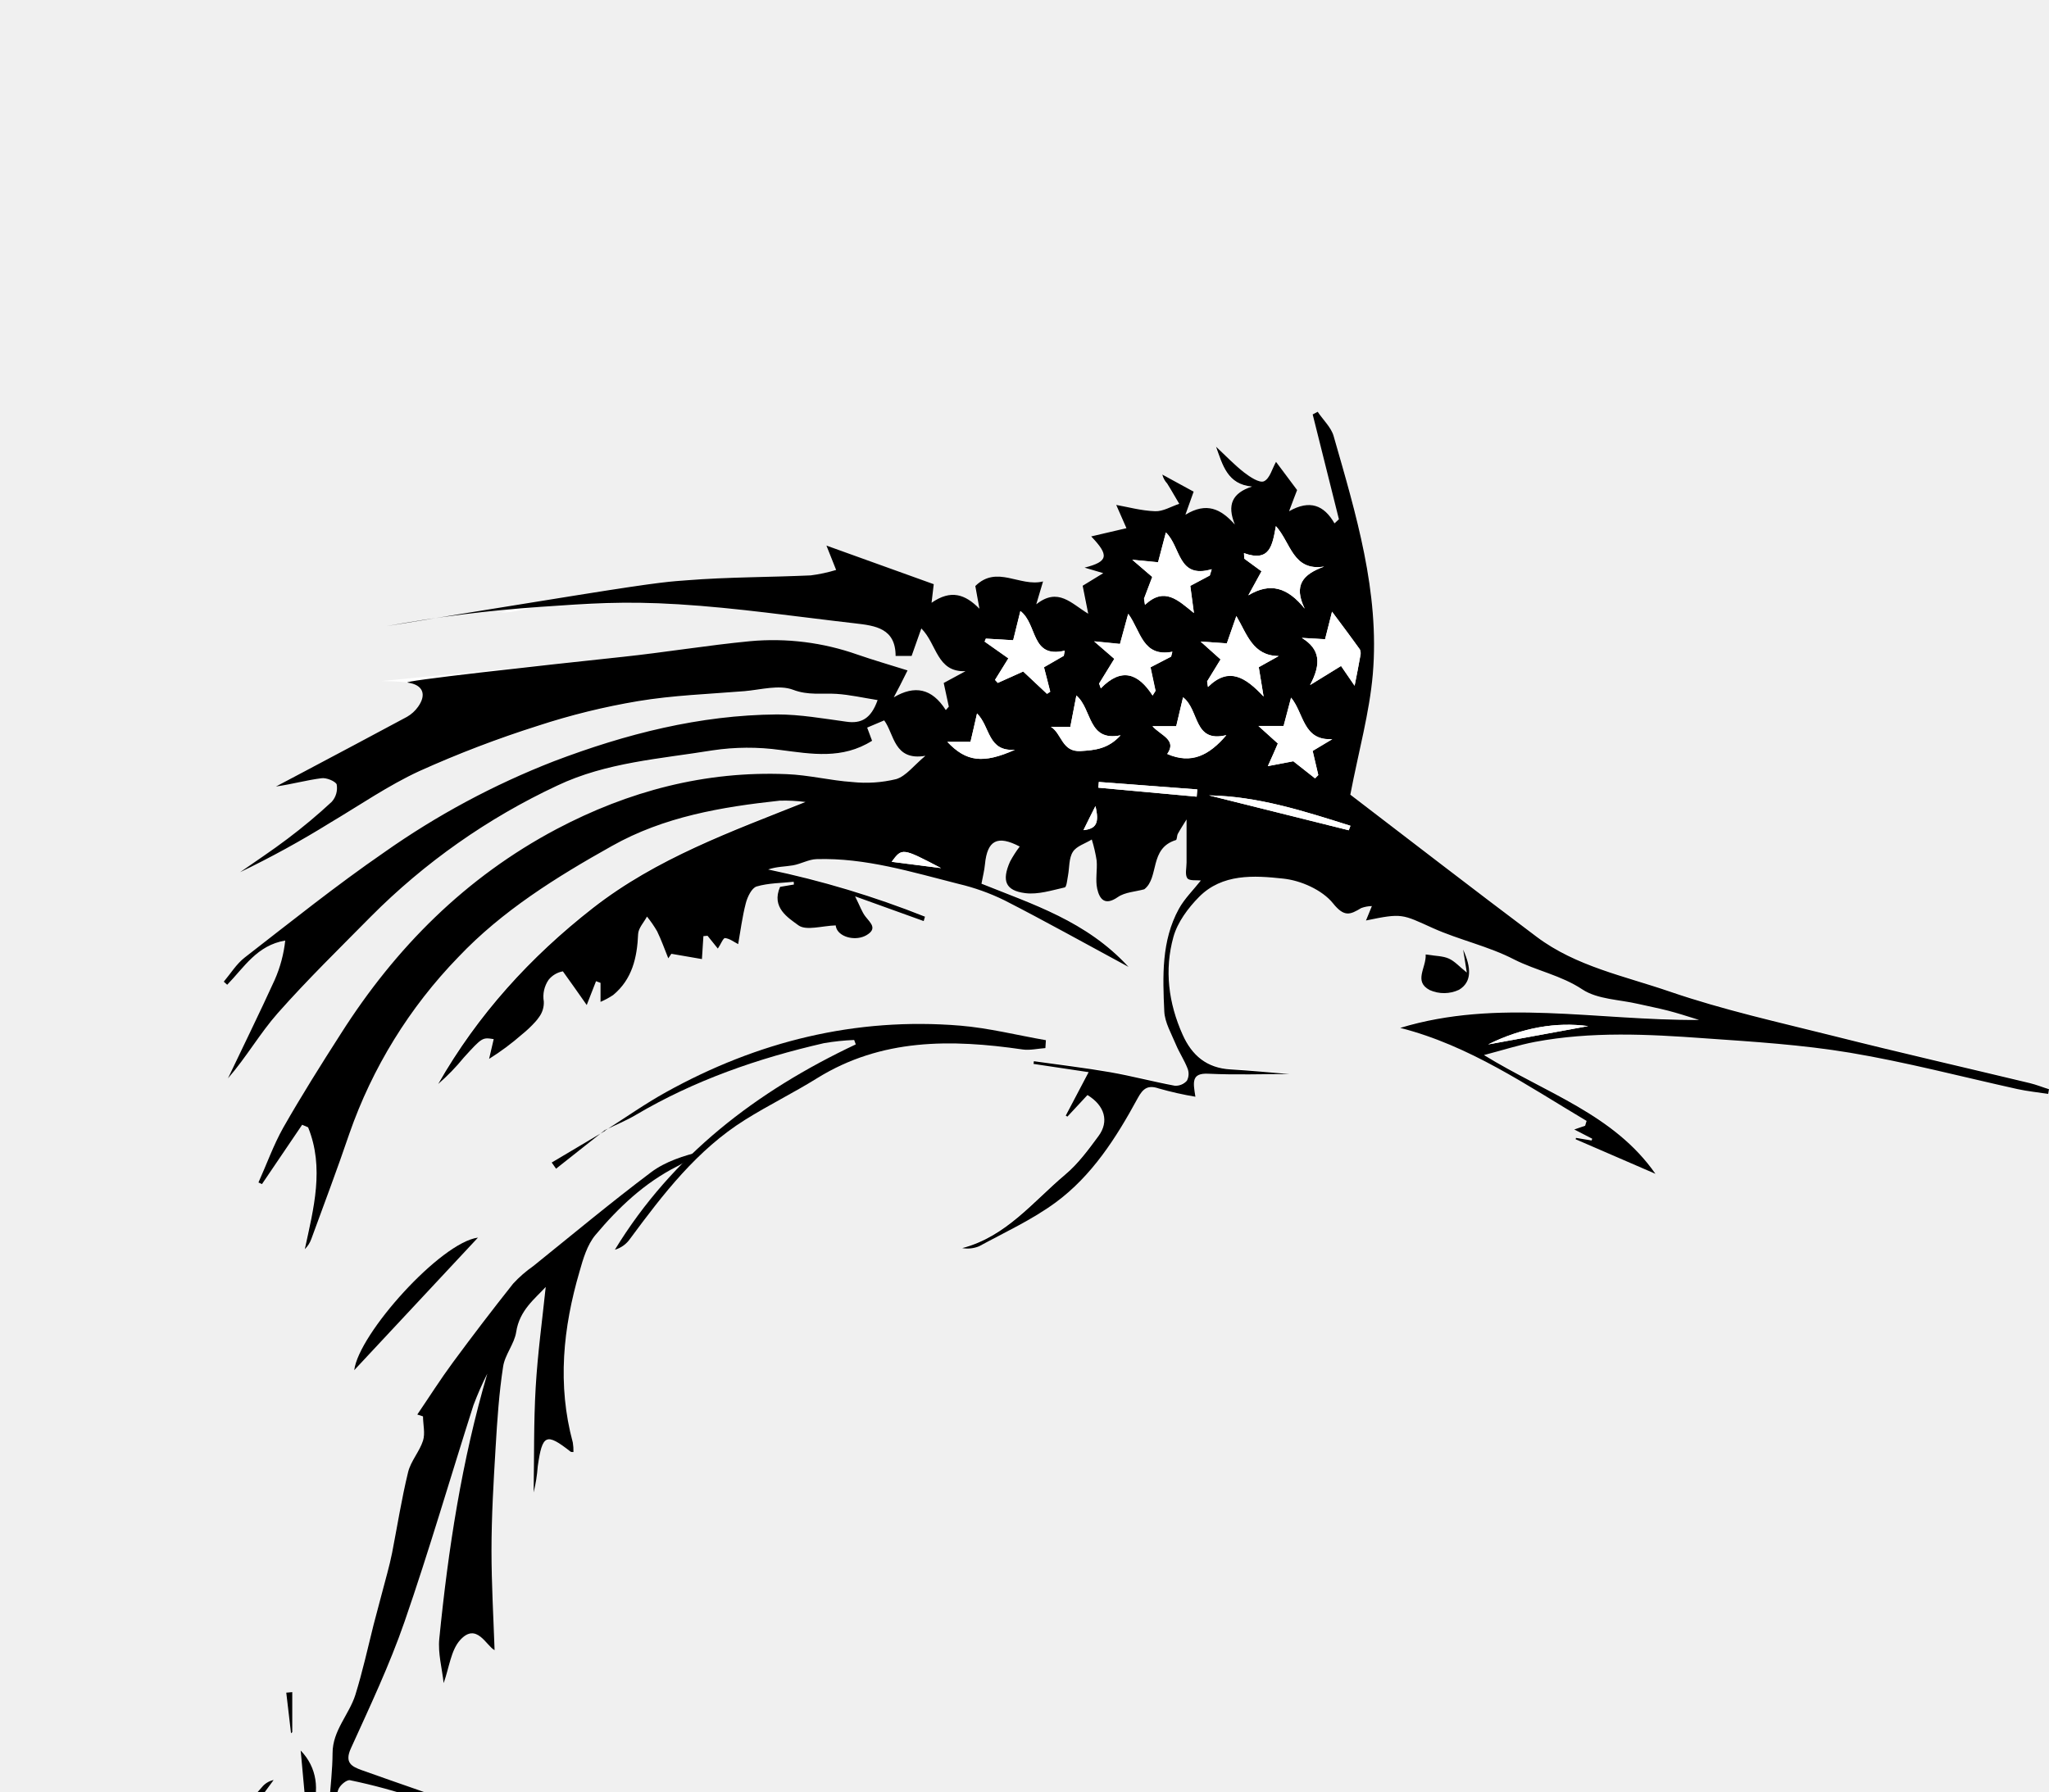
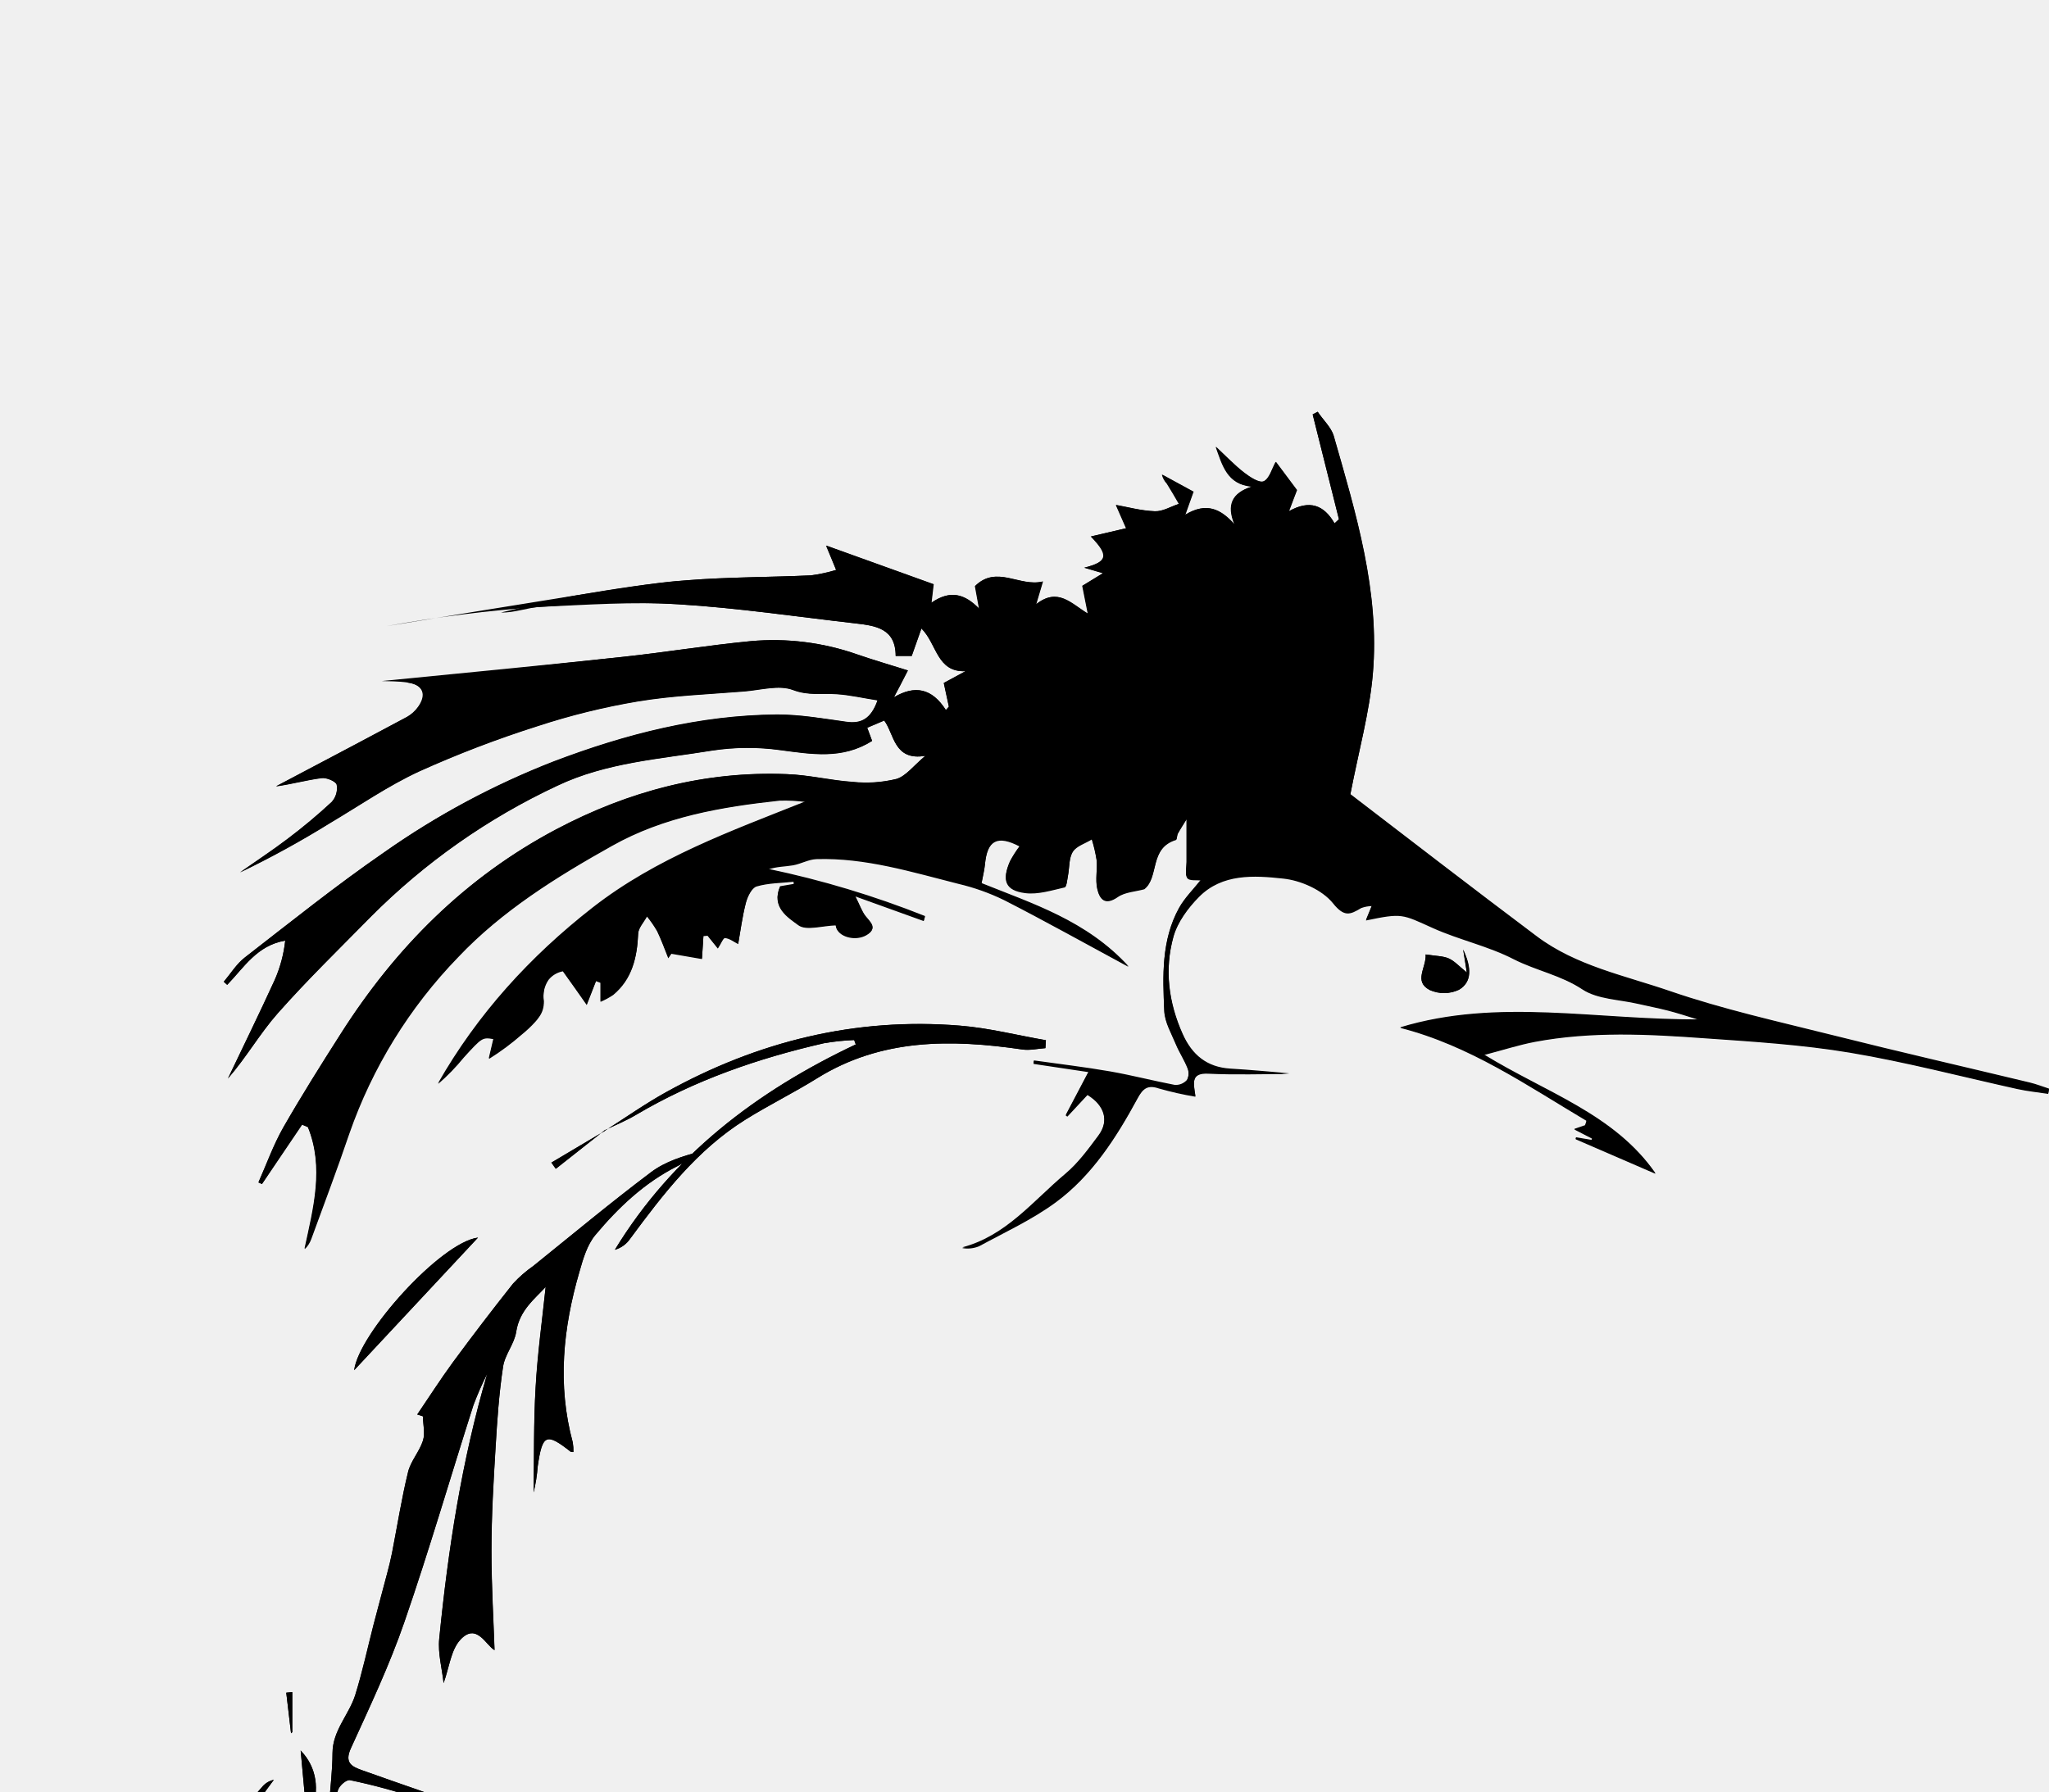
- <svg xmlns="http://www.w3.org/2000/svg" viewBox="0 -100 497.47 435.13">
-   <defs>
-     <style>
-             .cls-1 {
-                 fill: #fff;
-             }
-         </style>
-   </defs>
-   <g id="Layer_2" data-name="Layer 2">
+ <svg xmlns="http://www.w3.org/2000/svg" className="footer__sailfish" viewBox="0 -100 497.47 435.13">
+   <g className="footer__sailfish1" id="Layer_2" data-name="Layer 2">
    <g id="Layer_1-2" data-name="Layer 1">
      <path class="cls-1" d="M146.76,174.52c2.56-1.25,5.22-2.32,7.66-3.77,14.22-8.43,29.63-13.73,45.64-17.4a57.46,57.46,0,0,1,7.32-.77l.39,1.07c-24.09,11.37-44.51,26.94-58.49,49.87a6.76,6.76,0,0,0,3.71-2.68c8-10.85,16.26-21.59,27.93-28.89,5.69-3.56,11.75-6.53,17.44-10.07,15.63-9.73,32.55-9.54,49.88-7,1.8.26,3.71-.2,5.57-.33l.12-1.92c-7-1.21-13.85-3-20.85-3.54-25.42-2.07-49.18,3.84-71.38,16.16-5.11,2.83-9.91,6.23-14.86,9.37l-13,7.72,1.06,1.5ZM136.17,354.81c-3.28-1.87-6.48-3.9-9.89-5.5-1-.45-3.43-.55-2.2,2.17l-9.42-4.67.35-.68,3.57,1.11a53.34,53.34,0,0,0-21.92-7.86c2.79,4.07,6.41,6.39,11,8,4,1.43,8.52,3.2,10.34,8.66l-7-2.29c.9,1.74,1.33,2.57,1.75,3.4l-1,.89-5.69-5.7c-2.28.44-6.18,0-7.92,1.77-3.32,3.32-4.64-.17-6.67-1-.86-.33-1.35-1.59-1.53-1.81-1,1-1.91,2.65-2.79,2.64-4.4,0-8.8-.49-13.38-.81l-2.31,3.73c-.36-1.93-.6-3.24-.84-4.56l-1.14-.26c-1.33,2.27-2.21,5.08-4.1,6.68s-4.89,2.11-7.39,3.11a.7.7,0,0,0-.3.27c-2,2.89-4,5.83-6.14,8.67a45.85,45.85,0,0,1-3.36,3.63l-.62-.55c.19-.81.39-1.63.34-1.45l-9.13,8.42-1.12-1.11,10.09-14.3-.86-.59c-7.11,6.36-10.5,16.19-18.46,21.77l-1.13-1,39.21-53.39a5,5,0,0,0-2.88,1.78c-12,13.62-23.84,27.42-36.08,40.84C17,386.41,7.54,398.51,2.78,413.52c-1.67,5.29-2.17,11-2.77,16.54-.17,1.61,1.21,3.37,1.88,5.07A34.66,34.66,0,0,0,5.38,431c4.4-7.1,7.92-14.91,13.15-21.33C35,389.56,51.9,369.76,77.83,361.21c6.16-2,12.34-4.46,19.15-1.64a29.27,29.27,0,0,0,10.16,1.86A93.34,93.34,0,0,1,133,365.66c20.25,6.46,41.21,11.41,57.73,26.14.66.59,1.89.55,3,.82a8.63,8.63,0,0,0,.1-1.72,9.56,9.56,0,0,0-.64-2,60.87,60.87,0,0,0-15.6-21.06c-7.26-6.2-15.87-9.72-24.63-13.1-12.57-4.84-24.95-10.16-37.52-15-9.09-3.51-18.37-6.55-27.55-9.85-2.51-.9-4.33-1.8-2.7-5.36,4.63-10.11,9.41-20.21,13-30.7,6-17.38,11.14-35.07,16.74-52.6a77.19,77.19,0,0,1,3.36-7.65c-6.2,21.1-9.5,42.65-11.66,64.39-.35,3.51.67,7.15,1.06,10.76,1.39-3.84,1.79-8,4-10.46,4-4.44,6.33,1.41,8.37,2.45-.27-7.85-.79-16-.75-24.19,0-8.35.48-16.71,1-25.06.39-6.55.85-13.12,1.82-19.6.43-2.91,2.74-5.53,3.18-8.43.8-5.29,4.57-8.07,7.16-10.92-.82,7.89-2,16.15-2.44,24.44-.5,8.47-.35,17-.49,25.46a38.49,38.49,0,0,0,1-6.34c1.15-7.82,2.09-8.21,8-3.54.09.07.27,0,.67.06a12.39,12.39,0,0,0-.16-2.31c-3.79-14-2.34-27.83,1.63-41.5.89-3.1,1.87-6.51,3.87-8.9,5.56-6.67,11.86-12.65,19.77-16.63,2.09-1.05,4-2.45,6-3.69-4.42,1.12-8.81,2.49-12.27,5.09-9.73,7.32-19.09,15.13-28.58,22.77a30.16,30.16,0,0,0-4.91,4.28q-7.48,9.42-14.61,19.11c-3,4.12-5.78,8.45-8.66,12.68l1.39.45c0,2,.58,4.1,0,5.89-.84,2.67-3,5-3.62,7.64-1.58,6.47-2.61,13.08-3.89,19.63-.32,1.62-.72,3.22-1.14,4.81-1.11,4.23-2.26,8.44-3.36,12.67-1.47,5.66-2.69,11.4-4.42,17-1.5,4.82-5.51,8.64-5.53,14.15,0,4.08-.52,8.16-.81,12.24l1.55.11c.22-1.29.15-2.74.75-3.81s2-2.13,2.74-2a140.54,140.54,0,0,1,16.62,4.52c10,3.7,20,7.81,29.85,11.92,4.91,2,9.65,4.47,14.47,6.72Zm88.5-271.26c-2.84,2.36-4.68,4.91-7,5.6a31.06,31.06,0,0,1-10.69.71C201.61,89.5,196.34,88.15,191,88c-19.85-.76-38.42,4.17-55.89,13.39C113.05,113,96.05,130.11,82.75,151c-4.79,7.53-9.54,15.09-14,22.84-2.4,4.21-4.05,8.84-6,13.28l.85.4,9.68-14.49,1.44.62c4,9.85,1.34,19.69-.8,29.59a6.49,6.49,0,0,0,1.58-2.46c3.11-8.51,6.32-17,9.23-25.57a116.69,116.69,0,0,1,26.45-42.89c10.64-11.19,23.84-19.41,37.31-27,12.62-7.07,26.58-9.43,40.72-11a39,39,0,0,1,6.27.32c-18.1,7.21-36.14,13.69-51.59,25.74-15.25,11.91-28,25.92-37.58,42.74a51.81,51.81,0,0,0,6.23-6.43c4.47-4.92,4.5-4.89,7.24-4.46l-1.12,4.8a59.65,59.65,0,0,0,11.23-9,7.25,7.25,0,0,0,2.11-5c-.35-4,1.05-6.39,4.63-7.33l5.83,8.18,2.26-5.79,1.09.41v4.61a18.56,18.56,0,0,0,3.07-1.66c4.61-3.86,5.82-9.08,6.06-14.81.06-1.44,1.4-2.83,2.15-4.24a28,28,0,0,1,2.46,3.57c1,2.12,1.82,4.36,2.71,6.56l.75-1.09,7.42,1.32.36-5.57,1-.09,2.5,3.11c.68-1.05,1.28-2.59,1.74-2.55,1.1.1,2.15.93,3.2,1.47.56-3.13,1-6.62,1.87-10,.4-1.52,1.42-3.66,2.61-4,2.85-.85,6-.82,9-1.14l.05.66-3.36.57c-2.19,5,1.94,7.48,4.48,9.36,1.9,1.4,5.76.14,9.08,0-.09-.47-.1.25.17.84,1,2.14,4.74,3,7.23,1.55,2.81-1.62,1-3-.23-4.55-.85-1.09-1.31-2.5-2.51-4.89l16.65,6,.31-1.07a229.43,229.43,0,0,0-38.07-11.46c2.13-.76,4.11-.71,6-1s3.81-1.45,5.74-1.51c11.87-.39,23.11,3.11,34.43,6a52.93,52.93,0,0,1,11.2,4c9.78,5,19.37,10.37,30.12,16.17-10.2-11.13-23.31-15.21-35.7-20.21.33-1.78.7-3.2.84-4.65.56-5.93,3-7.19,8.44-4.37a27,27,0,0,0-2.36,3.68c-2,4.61-1.11,7,3.72,7.64,3.1.39,6.42-.68,9.57-1.39.46-.11.6-1.84.79-2.83.38-2,.2-4.25,1.19-5.81.88-1.4,3-2,4.59-3a35.48,35.48,0,0,1,1.18,5.1c.2,2.28-.35,4.69.14,6.89.55,2.51,1.81,4.24,5,2,1.74-1.21,4.26-1.3,6.43-1.9,3.63-2.84,1.14-9.92,7.67-11.95.29-.09.22-1.06.48-1.53.6-1.1,1.3-2.16,2.11-3.48v10.42c0,1.31-.43,3,.19,3.82.5.69,2.32.42,3.28.54-1.81,2.3-3.95,4.38-5.33,6.87-4.28,7.8-3.93,16.43-3.55,24.91.13,2.73,1.73,5.42,2.82,8.06.83,2,2.05,3.8,2.82,5.79a3.54,3.54,0,0,1-.15,3,3.63,3.63,0,0,1-2.94,1.21c-5.25-1-10.44-2.36-15.7-3.28-6.14-1.07-12.33-1.79-18.51-2.67l-.08.66,13.37,2-5.55,10.55.4.25,4.87-5.24c4.2,2.53,5.32,6.41,2.65,10-2.45,3.29-4.94,6.72-8.05,9.32-7.84,6.58-14.37,15.06-25,17.85a7.46,7.46,0,0,0,4.08-.44c6.26-3.4,12.83-6.42,18.54-10.6,8.92-6.52,14.82-15.8,20-25.4,1.27-2.35,2.43-3.24,5.12-2.32a81.3,81.3,0,0,0,8.87,2c-.54-3.44-1.06-5.79,3.11-5.59,6.69.32,13.41.08,19.68.08-4.46-.36-9.37-.84-14.3-1.13-5.71-.34-9.32-3.35-11.59-8.43-3.44-7.68-4.46-15.72-2.24-23.73,1-3.56,3.55-7,6.22-9.72,5.64-5.7,13.36-5.22,20.36-4.46,4.32.48,9.54,2.8,12.16,6,2.76,3.44,4.17,2.77,6.86,1.16a7.85,7.85,0,0,1,2.58-.48c-.51,1.25-.9,2.19-1.43,3.5,8.86-1.84,8.73-1.54,16.27,1.86,6.41,2.88,13.48,4.38,19.69,7.6,5.38,2.78,11.36,3.89,16.58,7.33,3.69,2.43,9,2.45,13.55,3.52,2.41.56,4.83,1,7.22,1.63,2.21.57,4.37,1.3,7.57,2.26-25,.15-48.91-5.26-72.57,1.93,16.9,4.31,30.79,14,45.25,22.59l-.35,1.17-2.64.91,4.35,2.24-.13.43-3.81-.63-.07.34,19.37,8.39c-10-14.43-26.53-19.56-41.63-28.84,4.78-1.25,8.53-2.47,12.38-3.2,13.67-2.57,27.45-1.83,41.18-.87,11.79.82,23.65,1.56,35.29,3.5,13.66,2.29,27.11,5.87,40.66,8.83,2.46.54,5,.79,7.47,1.17l.2-1.14c-1.54-.49-3.05-1.09-4.61-1.47-15.9-3.82-31.84-7.48-47.7-11.46-13.33-3.34-26.81-6.32-39.77-10.78-11-3.78-22.75-6.11-32.31-13.3-15.57-11.69-31-23.6-45.24-34.52,2.06-10.7,4.65-19.9,5.46-29.25,1.73-20-4.1-38.93-9.51-57.84C323.17,3.74,321.24,2,319.92,0L318.7.64l6.39,25.46-1.07,1c-2.58-4.45-6.07-5.8-11.16-2.93,1-2.57,1.53-4,1.95-5.14-2-2.7-3.82-5.11-5.12-6.85-.9,1.59-1.5,4.05-2.92,4.71-1.09.5-3.43-1.05-4.85-2.15-2.41-1.89-4.54-4.14-6.79-6.23,1.59,4.41,2.72,9.14,8.74,9.67-4.85,1.56-6.12,4.47-4.18,9.22-3.34-3.8-6.82-5.51-12-2.38l2-5.6-7.61-4.15a4.93,4.93,0,0,0,1.18,2.17c1,1.61,2,3.28,2.93,4.93-2,.64-3.93,1.88-5.86,1.8-3.37-.12-6.71-1.05-9.44-1.53l2.48,5.65-8.56,2c4.38,4.54,4.2,6.12-1.61,7.59l4.54,1.33-5,3.06c.41,2.09.78,3.91,1.35,6.79-4.2-2.55-7.32-6.46-12.61-2.29l1.65-5.55c-5.64,1.42-11.21-4.08-16.45,1.12l1,5.51c-3.47-3.54-6.93-4.71-11.62-1.45.25-2.13.38-3.25.53-4.51l-26.06-9.38L203,38.41a37.67,37.67,0,0,1-6.11,1.32c-10,.46-20.09.39-30.09,1.19-8.9.71-17.76,2.11-26.56,3.61-6.26,1.06-12.41,2.79-18.61,4.22,3.38.09,6.52-1.24,9.71-1.38,11.12-.49,22.29-1.29,33.36-.62,14.38.87,28.68,3,43,4.64,4.9.56,9.78,1.22,9.78,7.91h3.89c.75-2.1,1.47-4.14,2.36-6.68,3.82,3.8,3.67,10.66,10.71,10.38l-5.28,2.86,1.24,5.75-.73.83c-3.37-5.3-7.55-6.15-12.63-3.1,1-1.88,2-3.76,3.42-6.53-4.33-1.36-8.31-2.51-12.21-3.86a61.41,61.41,0,0,0-26-3.24c-10.37,1-20.68,2.71-31,3.81-19.81,2.1-39.64,4-58.57,5.87,1.54.08,4,0,6.46.39,3.63.51,4.61,2.89,2.48,5.85a8.39,8.39,0,0,1-2.71,2.46C90.47,78.58,82.09,83,73.73,87.39l-6.68,3.53c3.8-.51,7.34-1.51,11-2,1.2-.16,3.42.77,3.69,1.65a5,5,0,0,1-1.2,4.23,135.72,135.72,0,0,1-10.76,9c-3.73,2.83-7.66,5.41-11.5,8.1a233.57,233.57,0,0,0,21.86-12c7.18-4.26,14.11-9.06,21.66-12.55a264.44,264.44,0,0,1,28.76-11,166.33,166.33,0,0,1,24.36-6c8.51-1.41,17.21-1.72,25.83-2.42,4-.33,8.38-1.62,11.78-.34,3.72,1.41,7,.77,10.54,1,3.32.21,6.61,1,10,1.51-1.58,4.54-4,5.77-7.61,5.24-5.57-.81-11.19-1.8-16.78-1.76-18.79.15-36.73,4.73-54.2,11.37A192.94,192.94,0,0,0,93.26,107c-11.61,8-22.67,16.9-33.84,25.56-2,1.56-3.41,3.9-5.09,5.87l.83.75c4.06-4.2,7.21-9.57,14.09-10.74A32.44,32.44,0,0,1,66.7,138c-3.66,8-7.56,16-11.36,23.94,4.47-5.13,7.76-10.94,12.09-15.84,7.17-8.11,15-15.7,22.57-23.42a158.7,158.7,0,0,1,45.31-31.85c11.91-5.66,25-6.48,37.66-8.55a57.45,57.45,0,0,1,16.46-.1c7.61,1,15.06,2.34,22.31-2.23l-1.19-3.2L214.68,75C217.14,78.26,217,84.85,224.67,83.55Zm-108.62,117c-9.09,1.17-29,23.33-30.07,32.2Zm230.08-68.76c.2,3.19-3,6.53,1,8.62a8.53,8.53,0,0,0,7.11-.07c3.19-1.9,3.08-5.35,1-9.76.38,2.36.57,3.56.89,5.57-1.88-1.5-3-2.78-4.36-3.39S348.6,132.18,346.13,131.79ZM74.39,340.32l1.19-.11c2-5.49,1.38-11-2.59-15.1Zm-3.73-19.4.3-.27v-9.72l-1.46.13Q70.07,316,70.66,320.92Z" />
      <path d="M224.67,83.55c-7.69,1.3-7.53-5.29-10-8.6l-4.13,1.75,1.19,3.2c-7.25,4.57-14.7,3.21-22.31,2.23a57.45,57.45,0,0,0-16.46.1c-12.7,2.07-25.75,2.89-37.66,8.55A158.7,158.7,0,0,0,90,122.63c-7.61,7.72-15.4,15.31-22.57,23.42-4.33,4.9-7.62,10.71-12.09,15.84,3.8-8,7.7-15.91,11.36-23.94a32.44,32.44,0,0,0,2.55-9.54c-6.88,1.17-10,6.54-14.09,10.74l-.83-.75c1.68-2,3.08-4.31,5.09-5.87C70.59,123.87,81.65,115,93.26,107a192.94,192.94,0,0,1,41.22-22.13c17.47-6.64,35.41-11.22,54.2-11.37,5.59,0,11.21,1,16.78,1.76,3.62.53,6-.7,7.61-5.24-3.44-.54-6.73-1.3-10-1.51-3.51-.22-6.82.42-10.54-1-3.4-1.28-7.82,0-11.78.34-8.62.7-17.32,1-25.83,2.42a166.33,166.33,0,0,0-24.36,6,264.44,264.44,0,0,0-28.76,11c-7.55,3.49-14.48,8.29-21.66,12.55a233.57,233.57,0,0,1-21.86,12c3.84-2.69,7.77-5.27,11.5-8.1a135.72,135.72,0,0,0,10.76-9,5,5,0,0,0,1.2-4.23C81.42,89.72,79.2,88.79,78,89c-3.61.46-7.15,1.46-11,2l6.68-3.53C82.09,83,90.47,78.58,98.8,74.09a8.39,8.39,0,0,0,2.71-2.46c2.13-3,1.15-5.34-2.48-5.85-2.43-.34,32.3-4.16,52.11-6.26,10.36-1.1,20.67-2.82,31-3.81a61.41,61.41,0,0,1,26,3.24c3.9,1.35,7.88,2.5,12.21,3.86C219,65.58,218,67.46,217,69.34c5.08-3,9.26-2.2,12.63,3.1.25-.27.49-.55.73-.83-.4-1.87-.81-3.75-1.24-5.75L234.4,63c-7,.28-6.89-6.58-10.71-10.38-.89,2.54-1.61,4.58-2.36,6.68h-3.89c0-6.69-4.88-7.35-9.78-7.91-14.33-1.63-28.63-3.77-43-4.64-13.39-.81-21.53-.19-33.36.62a334.63,334.63,0,0,0-37.47,4.69c12.09-2,27.79-4.55,46.37-7.53,21.15-3.4,22.85-3.31,26.56-3.61,10-.8,20.06-.73,30.09-1.19A37.67,37.67,0,0,0,203,38.41l-2.36-5.92,26.06,9.38c-.15,1.26-.28,2.38-.53,4.51,4.69-3.26,8.15-2.09,11.62,1.45l-1-5.51c5.24-5.2,10.81.3,16.45-1.12-.5,1.68-.86,2.92-1.65,5.55,5.29-4.17,8.41-.26,12.61,2.29-.57-2.88-.94-4.7-1.35-6.79l5-3.06-4.54-1.34c5.81-1.46,6-3,1.61-7.58l8.56-2-2.48-5.65c2.73.48,6.07,1.41,9.44,1.53,1.93.08,3.91-1.16,5.86-1.8-1-1.65-1.91-3.32-2.93-4.93a4.93,4.93,0,0,1-1.18-2.17l7.61,4.15-2,5.6c5.14-3.13,8.62-1.42,12,2.38-1.94-4.75-.67-7.66,4.18-9.22-6-.53-7.15-5.26-8.74-9.67,2.25,2.09,4.38,4.34,6.79,6.23,1.42,1.1,3.76,2.65,4.85,2.15,1.42-.66,2-3.12,2.92-4.71,1.3,1.74,3.11,4.15,5.12,6.85-.42,1.11-1,2.57-1.95,5.14C318,21.3,321.44,22.65,324,27.1l1.07-1L318.7.64,319.92,0c1.32,2,3.25,3.74,3.87,5.89C329.2,24.8,335,43.76,333.3,63.73c-.81,9.35-3.4,18.55-5.46,29.25,14.28,10.92,29.67,22.83,45.24,34.52,9.56,7.19,21.33,9.52,32.31,13.3,13,4.46,26.44,7.44,39.77,10.78,15.86,4,31.8,7.64,47.7,11.46,1.56.38,3.07,1,4.61,1.47l-.2,1.14c-2.49-.38-5-.63-7.47-1.17-13.55-3-27-6.54-40.66-8.83-11.64-1.94-23.5-2.68-35.29-3.5-13.73-1-27.51-1.7-41.18.87-3.85.73-7.6,1.95-12.38,3.2,15.1,9.28,31.59,14.41,41.63,28.84l-19.37-8.39.07-.34,3.81.63.13-.43-4.35-2.24,2.64-.91c.12-.39.23-.78.35-1.17-14.46-8.58-28.35-18.28-45.25-22.59,23.66-7.19,47.58-1.78,72.57-1.93-3.2-1-5.36-1.69-7.57-2.26-2.39-.62-4.81-1.07-7.22-1.63-4.57-1.07-9.86-1.09-13.55-3.52C379,136.84,373,135.73,367.6,133c-6.21-3.22-13.28-4.72-19.69-7.6-7.54-3.4-7.41-3.7-16.27-1.86.53-1.31.92-2.25,1.43-3.5a7.85,7.85,0,0,0-2.58.48c-2.69,1.61-4.1,2.28-6.86-1.16-2.62-3.25-7.84-5.57-12.16-6-7-.76-14.72-1.24-20.36,4.46-2.67,2.7-5.23,6.16-6.22,9.72-2.22,8-1.2,16.05,2.24,23.73,2.27,5.08,5.88,8.09,11.59,8.43,4.93.29,9.84.77,14.3,1.13-6.27,0-13,.24-19.68-.08-4.17-.2-3.65,2.15-3.11,5.59a81.3,81.3,0,0,1-8.87-2c-2.69-.92-3.85,0-5.12,2.32-5.21,9.6-11.11,18.88-20,25.4-5.71,4.18-12.28,7.2-18.54,10.6a7.46,7.46,0,0,1-4.08.44c10.66-2.79,17.19-11.27,25-17.85,3.11-2.6,5.6-6,8.05-9.32,2.67-3.57,1.55-7.45-2.65-10l-4.87,5.24-.4-.25,5.55-10.55-13.37-2,.08-.66c6.18.88,12.37,1.6,18.51,2.67,5.26.92,10.45,2.31,15.7,3.28a3.63,3.63,0,0,0,2.94-1.21,3.54,3.54,0,0,0,.15-3c-.77-2-2-3.81-2.82-5.79-1.09-2.64-2.69-5.33-2.82-8.06-.38-8.48-.73-17.11,3.55-24.91,1.38-2.49,3.52-4.57,5.33-6.87-1-.12-2.78.15-3.28-.54-.62-.87-.19-2.51-.19-3.82V99c-.81,1.32-1.51,2.38-2.11,3.48-.26.47-.19,1.44-.48,1.53-6.53,2-4,9.11-7.67,11.95-2.17.6-4.69.69-6.43,1.9-3.17,2.2-4.43.47-5-2-.49-2.2.06-4.61-.14-6.89a35.48,35.48,0,0,0-1.18-5.1c-1.58,1-3.71,1.59-4.59,3-1,1.56-.81,3.85-1.19,5.81-.19,1-.33,2.72-.79,2.83-3.15.71-6.47,1.78-9.57,1.39-4.83-.61-5.76-3-3.72-7.64a27,27,0,0,1,2.36-3.68c-5.39-2.82-7.88-1.56-8.44,4.37-.14,1.45-.51,2.87-.84,4.65,12.39,5,25.5,9.08,35.7,20.21-10.75-5.8-20.34-11.17-30.12-16.17a52.93,52.93,0,0,0-11.2-4c-11.32-2.86-22.56-6.36-34.43-6-1.93.06-3.8,1.18-5.74,1.51s-3.89.28-6,1a229.43,229.43,0,0,1,38.07,11.46l-.31,1.07-16.65-6c1.2,2.39,1.66,3.8,2.51,4.89,1.21,1.56,3,2.93.23,4.55-2.49,1.43-6.25.59-7.23-1.55-.27-.59-.26-1.31-.17-.84-3.32.09-7.18,1.35-9.08,0-2.54-1.87-6.67-4.34-4.48-9.36l3.36-.57-.05-.66c-3,.32-6.12.29-9,1.14-1.19.36-2.21,2.5-2.61,4-.88,3.36-1.31,6.85-1.87,10-1.05-.54-2.1-1.37-3.21-1.47-.45,0-1,1.5-1.73,2.55l-2.5-3.11-1,.09-.36,5.57L163,131.63l-.75,1.09c-.89-2.2-1.68-4.44-2.71-6.56a28,28,0,0,0-2.46-3.57c-.75,1.41-2.09,2.8-2.15,4.24-.24,5.73-1.45,11-6.06,14.81a18.56,18.56,0,0,1-3.07,1.66v-4.61l-1.09-.41-2.26,5.79c-1-1.42-2-2.84-3-4.27l-2.79-3.91a5.74,5.74,0,0,0-3.47,2.06,7.18,7.18,0,0,0-1.16,5.27,5.88,5.88,0,0,1-1.2,3.84,9.25,9.25,0,0,1-.91,1.14,27.93,27.93,0,0,1-3.18,3,62.21,62.21,0,0,1-8,5.95c.38-1.61.75-3.22,1.12-4.8-2.74-.43-2.77-.46-7.24,4.46a51.81,51.81,0,0,1-6.23,6.43c9.6-16.82,22.33-30.83,37.58-42.74,15.45-12.05,33.49-18.53,51.59-25.74a39,39,0,0,0-6.27-.32c-14.14,1.53-28.1,3.89-40.72,11-13.47,7.54-26.67,15.76-37.31,27a116.69,116.69,0,0,0-26.45,42.89c-2.91,8.58-6.12,17.06-9.23,25.57a6.49,6.49,0,0,1-1.58,2.46c2.14-9.9,4.79-19.74.8-29.59l-1.44-.62L63.6,187.56l-.85-.4c2-4.44,3.64-9.07,6-13.28,4.42-7.75,9.17-15.31,14-22.84,13.3-20.93,30.3-38,52.38-49.7C152.6,92.12,171.17,87.19,191,88c5.32.2,10.59,1.55,15.91,1.91a31.06,31.06,0,0,0,10.69-.71C220,88.46,221.83,85.91,224.67,83.55Zm14.68-28.46-.3.73,5.77,4.07-3.24,5.23.67.73,6.17-2.77,5.78,5.43L255,68c-.51-2-1-4-1.52-5.94l4.81-2.78c.07-.41.15-.83.23-1.24-8.27,1.94-6.55-6.4-10.76-9.63L246,55.48Zm82.14-17.5c-7.61,1.2-8.06-5.77-11.72-9.82-.85,4.63-1.41,8.83-7.75,6.56,0,.45.05.9.07,1.34l4.19,3.07-3.2,5.83c5.33-3.2,9.53-1.92,13.68,3.23C314,42.11,316.32,39.46,321.49,37.59Zm-27.77,2.17.45-1.54c-8.27,2.43-7.43-5.39-11.12-8.93-.74,2.83-1.32,5-1.9,7.24l-6.26-.61,4.85,4.17-2,5.28.23,1.48c4.78-4.42,8-1.09,11.88,2-.4-3-.64-4.82-.88-6.6Zm-.65,25.72.21,1.37c5.07-5,9.13-2.36,13.5,2.32-.57-3.44-.87-5.31-1.17-7.13l4.84-2.72c-6.33-.06-7.68-5.31-10.28-9.71-.9,2.56-1.59,4.55-2.31,6.63l-6.37-.44,4.85,4.34Zm14.75,20.57L314,84.87,319.25,89l.79-.81c-.45-1.94-.91-3.87-1.37-5.86l4.77-2.85c-7.11.44-6.84-6.29-10-10.07-.69,2.63-1.23,4.66-1.82,6.88h-6.1l4.71,4.25C309.6,82.09,309,83.45,307.82,86.05Zm-28-17.14.7-1.12-1.22-5.72,5-2.59.3-1.18c-7.26,1.38-7.62-5-10.71-9.21l-2,7.31-6.27-.63L270.54,60,266.85,66l.41,1.18C272.26,62,276.33,63.47,279.84,68.91ZM323.4,48.55c-.58,2.26-1.14,4.5-1.7,6.69l-5.64-.33c4.45,2.72,4.78,6.25,2,11.45l7.52-4.63c1.14,1.66,2.29,3.33,3.29,4.8.52-2.67,1-4.94,1.38-7.23a2.33,2.33,0,0,0-.1-1.58C328,54.73,325.82,51.8,323.4,48.55ZM287.23,69.34c-.62,2.6-1.13,4.77-1.66,7H279.8c2.11,2.3,6,3.32,3.59,6.74,5.85,2.54,10.15.36,14.35-4.57C289.7,80.49,291.27,72.4,287.23,69.34Zm-15.17,9.23c-8,1.61-6.84-6.3-10.73-9.67-.55,2.85-1,5.16-1.47,7.6h-4.72c2.7,1.69,2.65,6.15,7.22,5.89C265.94,82.18,269.07,81.85,272.06,78.57Zm-34.85-5.31c-.59,2.61-1.09,4.8-1.57,6.9H230c4.57,4.85,8.66,5.37,16.39,1.92C239.74,82.56,240.48,76.51,237.21,73.26Zm90.25,28.37.41-1.09c-11.19-3.53-22.36-7.16-34.34-7.38Zm-36.92-8.16.14-1.76-23.9-1.81-.11,1.39Zm70.76,60.17,24.28-4.45C377.93,148.15,369.62,149.51,361.3,153.64ZM216.48,109.29l12,1.53C219,105.87,219,105.87,216.48,109.29Zm46.57-7.69c3.09-.33,3.89-1.7,2.91-5.84C265,97.63,264.09,99.5,263.05,101.6Z" />
      <path d="M136.17,354.81l9.74.68c-4.82-2.25-9.56-4.68-14.47-6.72-9.89-4.11-19.8-8.22-29.85-11.92A140.54,140.54,0,0,0,85,332.33c-.76-.17-2.22,1-2.74,2s-.53,2.52-.75,3.81L79.93,338c.29-4.08.79-8.16.81-12.24,0-5.51,4-9.33,5.53-14.15,1.73-5.57,3-11.31,4.42-17,1.1-4.23,2.25-8.44,3.36-12.67.42-1.59.82-3.19,1.14-4.81,1.28-6.55,2.31-13.16,3.89-19.63.65-2.68,2.78-5,3.62-7.64.57-1.79,0-3.92,0-5.89l-1.39-.45c2.88-4.23,5.62-8.56,8.66-12.68q7.13-9.68,14.61-19.11a30.16,30.16,0,0,1,4.91-4.28c9.49-7.64,18.85-15.45,28.58-22.77,3.46-2.6,7.85-4,12.27-5.09-2,1.24-3.89,2.64-6,3.69-7.91,4-14.21,10-19.77,16.63-2,2.39-3,5.8-3.87,8.9-4,13.67-5.42,27.49-1.63,41.5a12.39,12.39,0,0,1,.16,2.31c-.4,0-.58,0-.67-.06-5.95-4.67-6.89-4.28-8,3.54a38.49,38.49,0,0,1-1,6.34c.14-8.49,0-17,.49-25.46.48-8.29,1.62-16.55,2.44-24.44-2.59,2.85-6.36,5.63-7.16,10.92-.44,2.9-2.75,5.52-3.18,8.43-1,6.48-1.43,13.05-1.82,19.6-.5,8.35-1,16.71-1,25.06,0,8.17.48,16.34.75,24.19-2-1-4.36-6.89-8.37-2.45-2.23,2.48-2.63,6.62-4,10.46-.39-3.61-1.41-7.25-1.06-10.76,2.16-21.74,5.46-43.29,11.66-64.39a77.19,77.19,0,0,0-3.36,7.65c-5.6,17.53-10.73,35.22-16.74,52.6-3.63,10.49-8.41,20.59-13,30.7-1.63,3.56.19,4.46,2.7,5.36,9.18,3.3,18.46,6.34,27.55,9.85,12.57,4.84,24.95,10.16,37.52,15,8.76,3.38,17.37,6.9,24.63,13.1a60.87,60.87,0,0,1,15.6,21.06,9.56,9.56,0,0,1,.64,2,8.63,8.63,0,0,1-.1,1.72c-1.08-.27-2.31-.23-3-.82-16.52-14.73-37.48-19.68-57.73-26.14a93.34,93.34,0,0,0-25.85-4.23A29.27,29.27,0,0,1,97,359.57c-6.81-2.82-13-.4-19.15,1.64C51.9,369.76,35,389.56,18.53,409.69,13.3,416.11,9.78,423.92,5.38,431a34.66,34.66,0,0,1-3.49,4.11c-.67-1.7-2-3.46-1.88-5.07.6-5.55,1.1-11.25,2.77-16.54,4.76-15,14.22-27.11,24.7-38.61,12.24-13.42,24.06-27.22,36.08-40.84a5,5,0,0,1,2.88-1.78L27.23,385.68l1.13,1c8-5.58,11.35-15.41,18.46-21.77l.86.59-10.09,14.3,1.12,1.11,9.13-8.42c0-.18-.15.64-.34,1.45l.62.55a45.85,45.85,0,0,0,3.36-3.63c2.12-2.84,4.1-5.78,6.14-8.67a.7.7,0,0,1,.3-.27c2.5-1,5.44-1.47,7.39-3.11s2.77-4.41,4.1-6.68l1.14.26c.24,1.32.48,2.63.84,4.56l2.31-3.73c4.58.32,9,.78,13.38.81.88,0,1.77-1.63,2.79-2.64.18.22.67,1.48,1.53,1.81,2,.79,3.35,4.28,6.67,1,1.74-1.74,5.64-1.33,7.92-1.77l5.69,5.7,1-.89c-.42-.83-.85-1.66-1.75-3.4l7,2.29c-1.82-5.46-6.35-7.23-10.34-8.66-4.55-1.63-8.17-3.95-11-8a53.34,53.34,0,0,1,21.92,7.86L115,346.13l-.35.68,9.42,4.67-.16-.12,3.48,3.45-5.76-1.39-.4,1.25,28.87,10.27.43-.94c-1.33-.9-2.66-1.82-4-2.7-3.43-2.22-6.87-4.41-10.3-6.61Z" />
      <path d="M146.84,174.6c4.95-3.14,9.75-6.54,14.86-9.37,22.2-12.32,46-18.23,71.38-16.16,7,.58,13.9,2.33,20.85,3.54l-.12,1.92c-1.86.13-3.77.59-5.57.33-17.33-2.52-34.25-2.71-49.88,7-5.69,3.54-11.75,6.51-17.44,10.07-11.67,7.3-19.88,18-27.93,28.89a6.76,6.76,0,0,1-3.71,2.68c14-22.93,34.4-38.5,58.49-49.87l-.39-1.07a57.46,57.46,0,0,0-7.32.77c-16,3.67-31.42,9-45.64,17.4-2.44,1.45-5.1,2.52-7.66,3.77Z" />
      <path d="M116.05,200.55,86,232.75C87.09,223.88,107,201.72,116.05,200.55Z" />
      <path d="M346.13,131.79c2.47.39,4.19.35,5.63,1s2.48,1.89,4.36,3.39c-.32-2-.51-3.21-.89-5.57,2,4.41,2.16,7.86-1,9.76a8.53,8.53,0,0,1-7.11.07C343.1,138.32,346.33,135,346.13,131.79Z" />
      <path d="M74.39,340.32,73,325.11c4,4.14,4.64,9.61,2.59,15.1Z" />
      <path d="M127.05,349.82c-1.42-2.63,1-2.7,2-2.31,3.51,1.35,6.85,3.16,10.25,4.79l0-.12c-2.11-.26-4.24-.39-6.32-.8s-4.13-1.1-6.19-1.66Z" />
      <path d="M146.76,174.52,135,183.82l-1.06-1.5,13-7.72Z" />
      <path d="M70.66,320.92q-.59-4.92-1.16-9.86l1.46-.13v9.72Z" />
      <path class="cls-1" d="M239.35,55.09l6.62.39,1.75-7.11c4.21,3.23,2.49,11.57,10.76,9.63-.08.41-.16.83-.23,1.24L253.44,62c.49,1.91,1,3.92,1.52,5.94l-.76.55-5.78-5.43-6.17,2.77-.67-.73,3.24-5.23-5.77-4.07Z" />
      <path class="cls-1" d="M321.49,37.59c-5.17,1.87-7.5,4.52-4.73,10.21-4.15-5.15-8.35-6.43-13.68-3.23l3.2-5.83-4.19-3.07c0-.44,0-.89-.07-1.34,6.34,2.27,6.9-1.93,7.75-6.56C313.43,31.82,313.88,38.79,321.49,37.59Z" />
      <path class="cls-1" d="M293.72,39.76,289,42.29c.24,1.78.48,3.63.88,6.6-3.87-3.13-7.1-6.46-11.88-2l-.23-1.48,2-5.28-4.85-4.17,6.26.61c.58-2.23,1.16-4.41,1.9-7.24,3.69,3.54,2.85,11.36,11.12,8.93Z" />
      <path class="cls-1" d="M293.07,65.48l3.27-5.34-4.85-4.34,6.37.44c.72-2.08,1.41-4.07,2.31-6.63,2.6,4.4,3.95,9.65,10.28,9.71L305.61,62c.3,1.82.6,3.69,1.17,7.13-4.37-4.68-8.43-7.36-13.5-2.32Z" />
      <path class="cls-1" d="M307.82,86.05c1.17-2.6,1.78-4,2.45-5.47l-4.71-4.25h6.1c.59-2.22,1.13-4.25,1.82-6.88,3.12,3.78,2.85,10.51,10,10.07l-4.77,2.85c.46,2,.92,3.92,1.37,5.86l-.79.81L314,84.87Z" />
      <path class="cls-1" d="M279.84,68.91c-3.51-5.44-7.58-6.88-12.58-1.78L266.85,66,270.54,60l-4.87-4.27,6.27.63,2-7.31c3.09,4.22,3.45,10.59,10.71,9.21l-.3,1.18-5,2.59,1.22,5.72Z" />
      <path class="cls-1" d="M323.4,48.55c2.42,3.25,4.64,6.18,6.77,9.17a2.33,2.33,0,0,1,.1,1.58c-.4,2.29-.86,4.56-1.38,7.23-1-1.47-2.15-3.14-3.29-4.8l-7.52,4.63c2.76-5.2,2.43-8.73-2-11.45l5.64.33C322.26,53.05,322.82,50.81,323.4,48.55Z" />
      <path class="cls-1" d="M287.23,69.34c4,3.06,2.47,11.15,10.51,9.21-4.2,4.93-8.5,7.11-14.35,4.57,2.41-3.42-1.48-4.44-3.59-6.74h5.77C286.1,74.11,286.61,71.94,287.23,69.34Z" />
      <path class="cls-1" d="M272.06,78.57c-3,3.28-6.12,3.61-9.7,3.82-4.57.26-4.52-4.2-7.22-5.89h4.72c.47-2.44.92-4.75,1.47-7.6C265.22,72.27,264.08,80.18,272.06,78.57Z" />
      <path class="cls-1" d="M237.21,73.26c3.27,3.25,2.53,9.3,9.21,8.82C238.69,85.53,234.6,85,230,80.16h5.61C236.12,78.06,236.62,75.87,237.21,73.26Z" />
      <path class="cls-1" d="M327.46,101.63l-33.93-8.47c12,.22,23.15,3.85,34.34,7.38Z" />
      <path class="cls-1" d="M290.54,93.47l-23.87-2.18.11-1.39,23.9,1.81Z" />
      <path class="cls-1" d="M361.3,153.64c8.32-4.13,16.63-5.49,24.28-4.45Z" />
      <path class="cls-1" d="M216.48,109.29c2.55-3.42,2.55-3.42,12,1.53Z" />
      <path class="cls-1" d="M263.05,101.6c1-2.1,2-4,2.91-5.84C266.94,99.9,266.14,101.27,263.05,101.6Z" />
      <path class="cls-1" d="M126.88,349.72c2.06.56,4.1,1.25,6.19,1.66s4.21.54,6.32.8c3.58,1.95,7.17,3.9,10.74,5.87,1.41.78,2.79,1.61,4.19,2.42l-.37,1-29.51-8.22.31-1.28,5.84,1Z" />
    </g>
  </g>
</svg>
